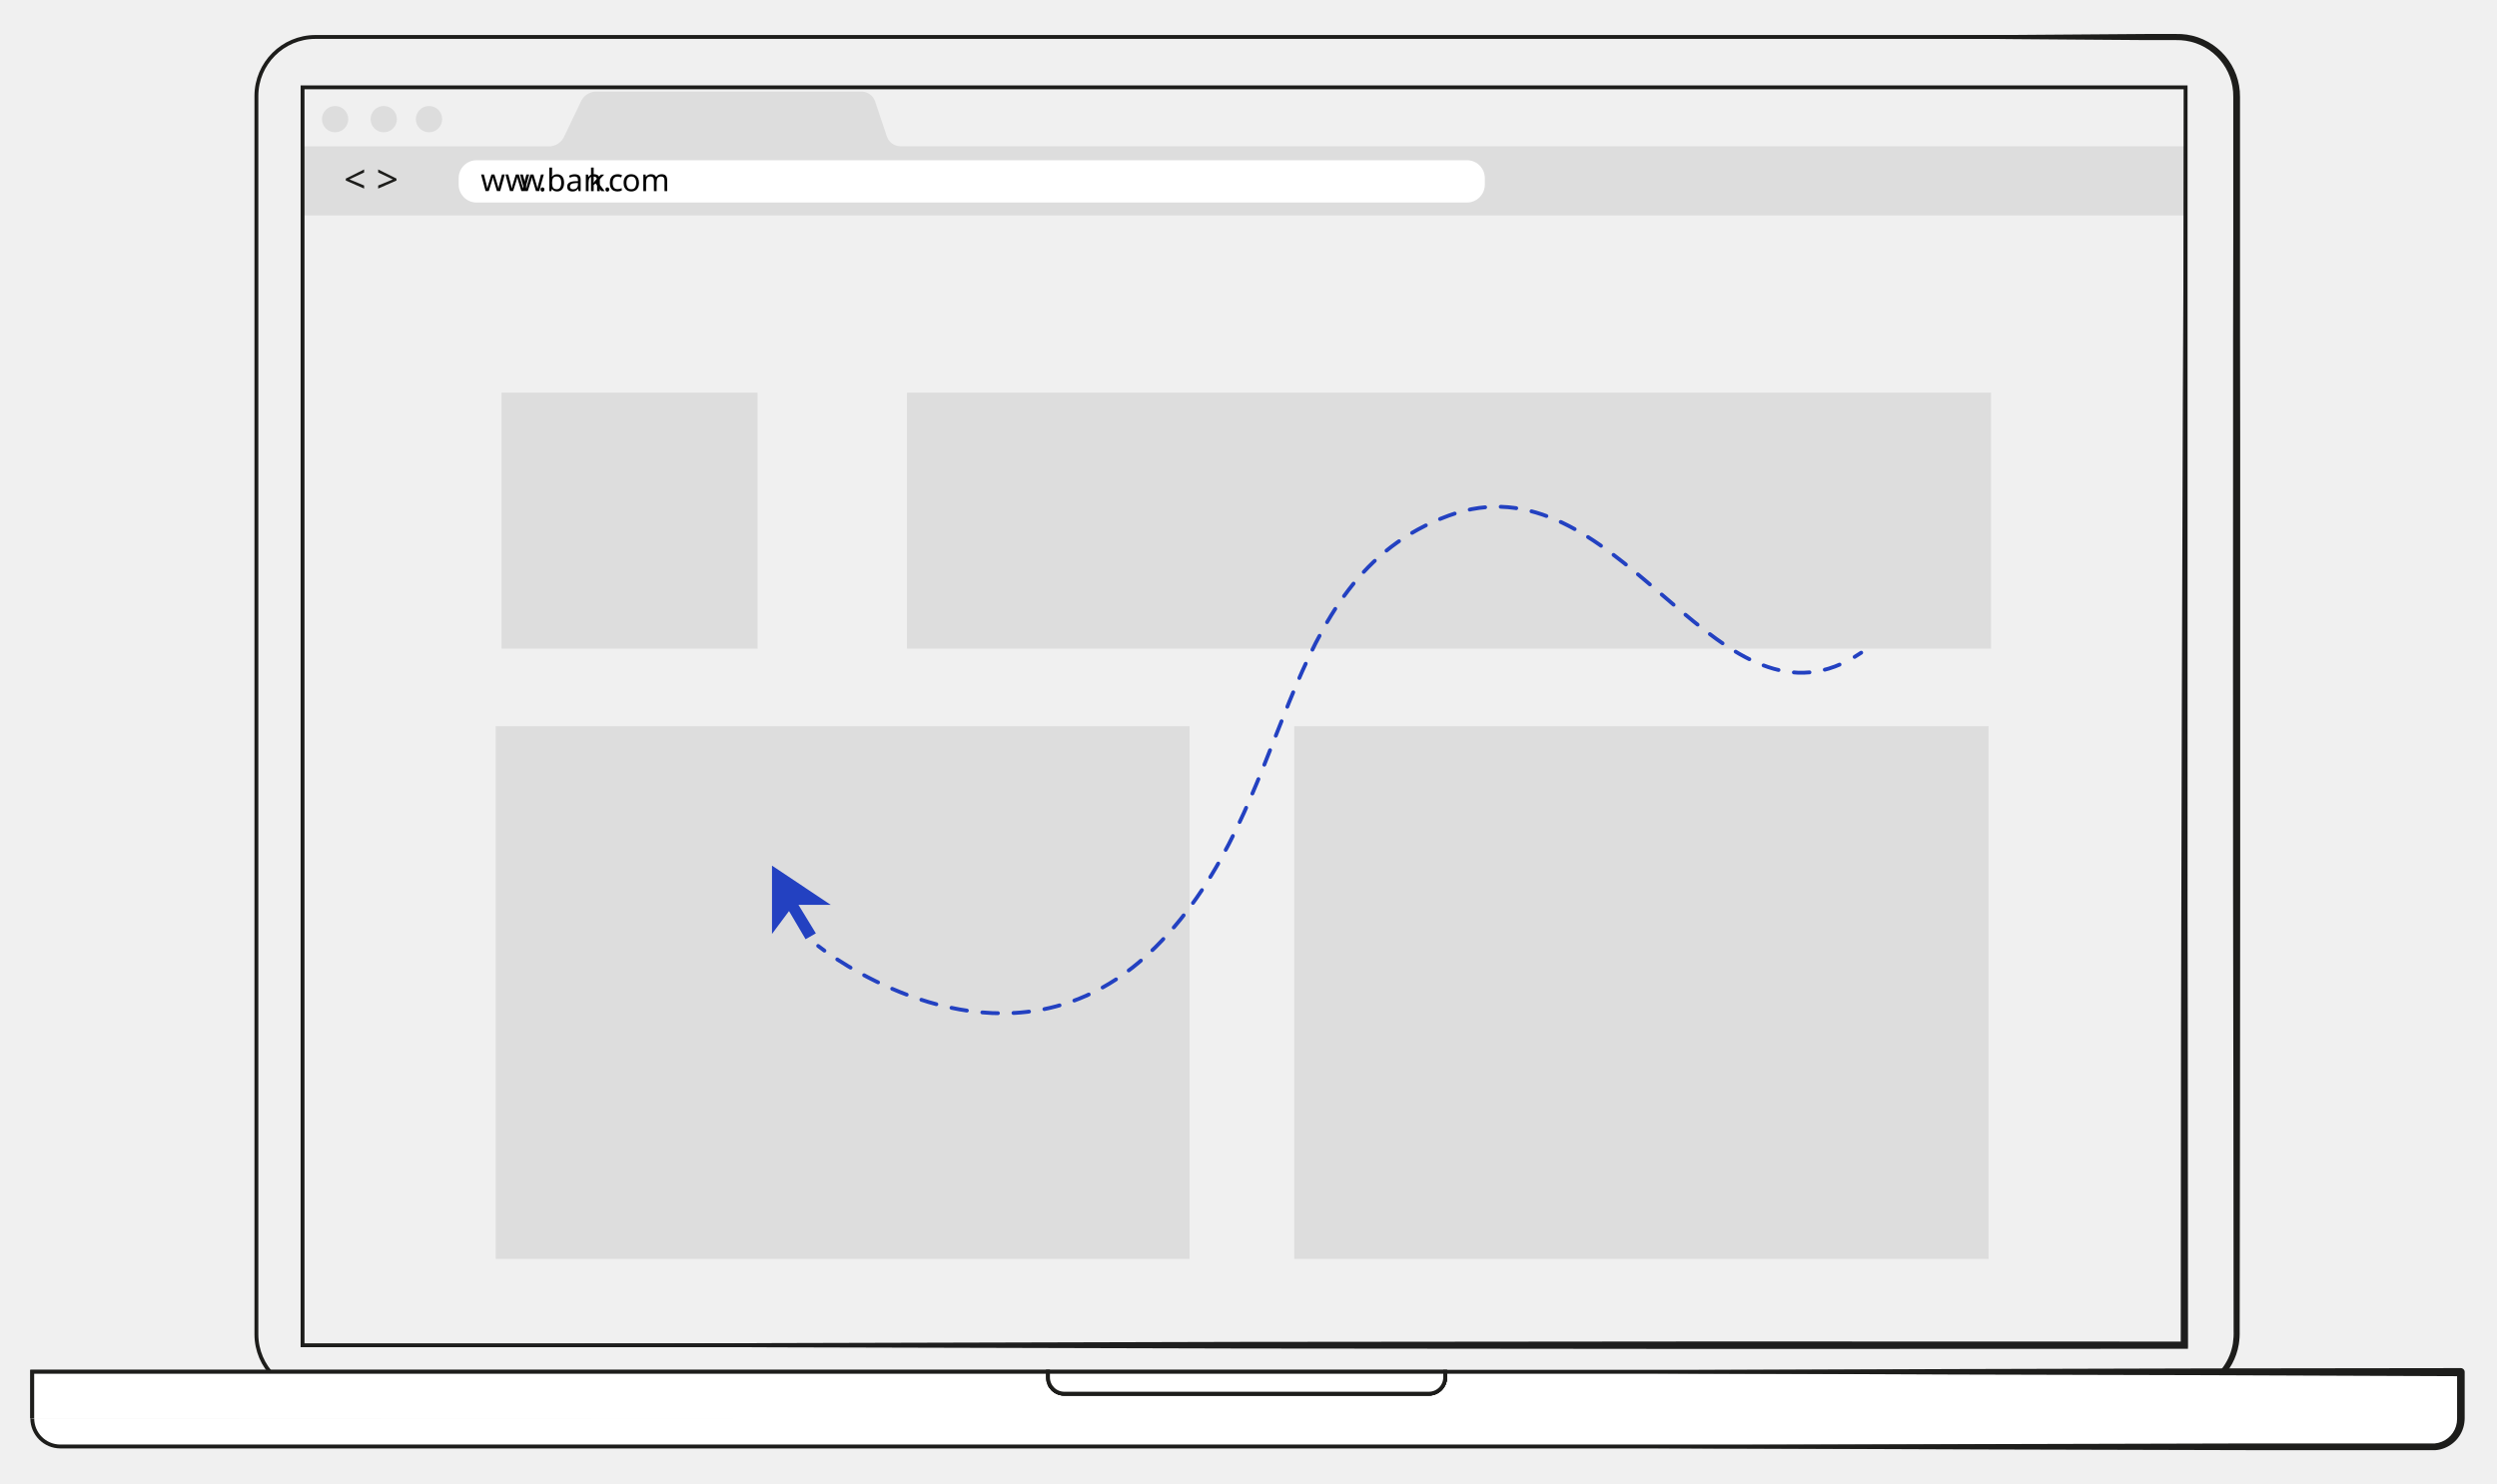
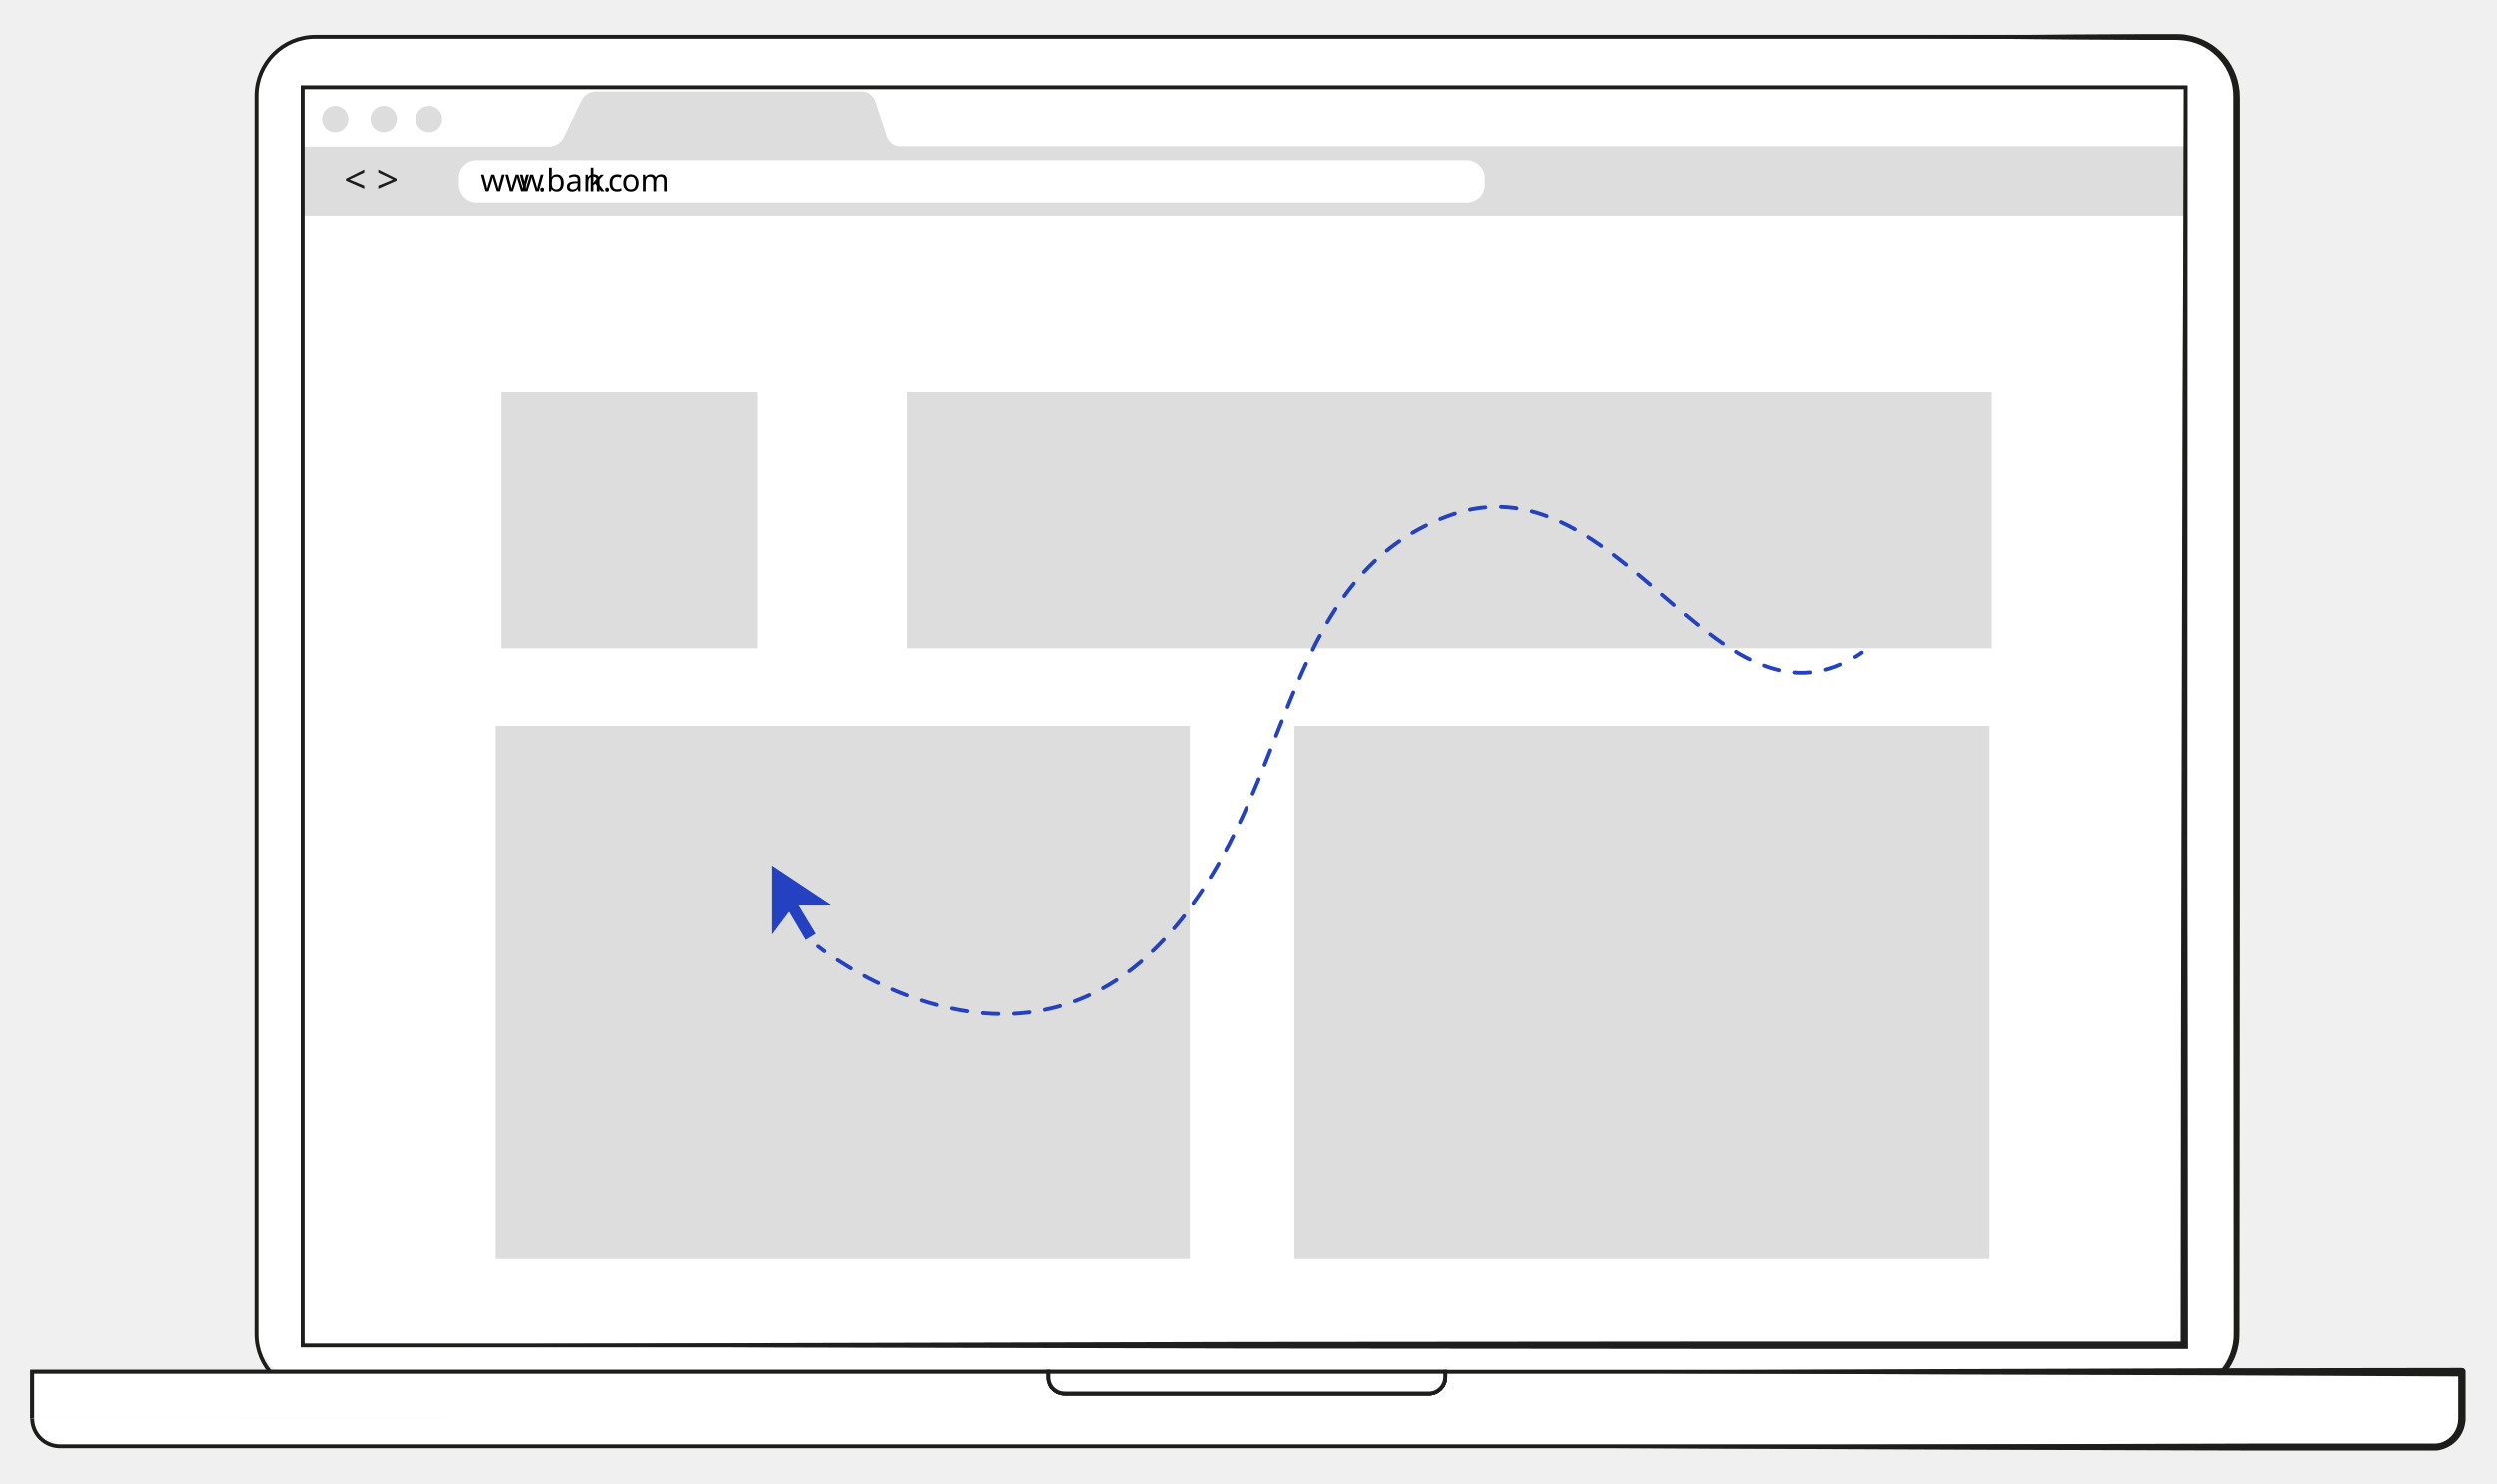
- <svg xmlns="http://www.w3.org/2000/svg" id="Layer_1" data-name="Layer 1" viewBox="0 0 643.73 382.48">
-   <defs>
-     <style>.cls-1{fill:#ddd;}.cls-2,.cls-8{fill:#fff;}.cls-3{font-size:10.03px;white-space:pre;}.cls-3,.cls-7{fill:#1d1d1b;}.cls-3,.cls-4{font-family:Calibre;}.cls-4{font-size:8px;}.cls-10,.cls-11,.cls-5{fill:none;}.cls-5,.cls-8{stroke:#1d1d1b;stroke-miterlimit:10;}.cls-6{fill:#1e1e1e;}.cls-9{fill:#2341c1;}.cls-10,.cls-11{stroke:#2341c1;stroke-linecap:round;stroke-linejoin:round;}.cls-11{stroke-dasharray:4.02 4.02;}</style>
-   </defs>
-   <path class="cls-1" d="M240,37.71h-8a3.74,3.74,0,0,1-3.31-2.38L225.55,26a3.74,3.74,0,0,0-3.31-2.38H153.5a4.36,4.36,0,0,0-3.59,2.26l-4.6,9.6a4.36,4.36,0,0,1-3.59,2.26H78V55.55H563.45V37.71H240Z" />
-   <circle class="cls-1" cx="86.39" cy="30.72" r="3.39" />
-   <circle class="cls-1" cx="98.93" cy="30.72" r="3.39" />
-   <circle class="cls-1" cx="110.6" cy="30.72" r="3.39" />
-   <path class="cls-2" d="M122.86,41.31H378.18a4.61,4.61,0,0,1,4.61,4.61v1.68a4.62,4.62,0,0,1-4.62,4.62H122.86a4.61,4.61,0,0,1-4.61-4.61V45.93a4.61,4.61,0,0,1,4.61-4.61Z" />
-   <text class="cls-3" transform="translate(88.65 49.78)">&lt;   &gt;</text>
-   <text class="cls-4" transform="translate(123.93 49.29)">ww<tspan x="10.06" y="0">w</tspan>
-     <tspan x="14.86" y="0">.ban</tspan>
-     <tspan x="27.75" y="0">k</tspan>
-     <tspan x="31.58" y="0">.</tspan>
-     <tspan x="32.85" y="0">c</tspan>
-     <tspan x="36.4" y="0">om</tspan>
-   </text>
-   <path class="cls-5" d="M561.42,9.53H81.3a15.24,15.24,0,0,0-15.2,15.2V344.06a15.24,15.24,0,0,0,15.2,15.2H561.42a15.24,15.24,0,0,0,15.2-15.2V24.72A15.24,15.24,0,0,0,561.42,9.53Zm2,337.33H78V22.52H563.45V346.86Z" />
-   <polygon class="cls-6" points="77.96 346.84 199.25 346.3 320.54 345.99 441.84 345.88 563.13 345.91 562.2 346.84 562.27 265.76 562.47 184.68 562.74 103.6 563.13 22.52 563.52 103.6 563.79 184.68 563.98 265.76 564.06 346.84 564.06 347.77 563.13 347.77 441.84 347.81 320.54 347.7 199.25 347.39 77.96 346.84" />
-   <path class="cls-7" d="M388.8,353.7l97.53,2.63,47.24,1.38,25.79,0.75,1.65,0h0.79c0.28,0,.55,0,0.8,0a14.47,14.47,0,0,0,3.09-.6,14.55,14.55,0,0,0,9.1-8.41,14.47,14.47,0,0,0,.86-3.11,17.87,17.87,0,0,0,.18-3.29c0-36.59-.09-75.61-0.14-114.63s0-78,0-114.63c0-18.29,0-36,.05-52.74l0-24.43q0-5.92,0-11.63a14.42,14.42,0,0,0-12.27-14.49,16,16,0,0,0-2.48-.16l-2.58,0-5.07,0-18.94-.14c-11.89-.07-22.26-0.16-30.79-0.29L476.8,9.53l26.83-.34c8.54-.13,18.9-0.22,30.79-0.29l18.94-.14,5.07,0,2.58,0a17,17,0,0,1,2.72.16A16.1,16.1,0,0,1,577.48,25q0,5.71,0,11.63,0,11.83,0,24.43c0,16.77,0,34.45.05,52.74,0,36.59,0,75.61,0,114.63s-0.1,78-.14,114.63a19.47,19.47,0,0,1-.22,3.54,15.94,15.94,0,0,1-14.52,13.32c-0.3,0-.59,0-0.86,0H561l-1.65-.06L533.52,359l-47.23-1.66Z" />
-   <path class="cls-8" d="M634.41,365.74h0a7.25,7.25,0,0,1-7.22,7.22H15.54a7.25,7.25,0,0,1-7.22-7.22h0" />
-   <path class="cls-8" d="M634.41,366.29V353.7H372.56v1.44a4.21,4.21,0,0,1-4.2,4.2h-94a4.21,4.21,0,0,1-4.2-4.2V353.7H8.31v12" />
-   <path class="cls-8" d="M274.37,359.34h94a4.21,4.21,0,0,0,4.2-4.2V353.7H270.17v1.44A4.21,4.21,0,0,0,274.37,359.34Z" />
-   <path class="cls-8" d="M372.56,353.7v1.44a4.21,4.21,0,0,1-4.2,4.2h-94a4.21,4.21,0,0,1-4.2-4.2V353.7H8.31v12" />
-   <path class="cls-7" d="M372.56,353.7l65.46-.43,65.46-.27,65.46-.17,65.46-.08a1,1,0,0,1,1,1h0l0,8.69v3.26a9.12,9.12,0,0,1-.09,1.18,8.21,8.21,0,0,1-6.26,6.85,7.84,7.84,0,0,1-1.21.18l-0.61,0H615.82l-34.75,0-69.5-.18-69.5-.27-69.5-.42,69.5-.42,69.5-.27,69.5-.18,34.75,0h11.4l0.47,0a6,6,0,0,0,.93-0.15,6.31,6.31,0,0,0,4.75-5.23,7.41,7.41,0,0,0,.07-1v-3.26l0-8.69,1,1L569,354.58l-65.46-.17L438,354.13Z" />
-   <path class="cls-8" d="M274.37,359.34h94a4.21,4.21,0,0,0,4.2-4.2V353.7H270.17v1.44A4.21,4.21,0,0,0,274.37,359.34Z" />
-   <rect class="cls-1" x="127.8" y="187.24" width="178.86" height="137.35" />
-   <rect class="cls-1" x="333.66" y="187.24" width="179" height="137.35" />
-   <rect class="cls-1" x="129.3" y="101.24" width="66" height="66" />
-   <rect class="cls-1" x="233.82" y="101.24" width="279.47" height="66" />
-   <polygon class="cls-9" points="199.02 223.19 199.02 240.81 203.41 234.91 207.68 242.17 210.33 240.65 205.85 233.31 214.18 233.31 199.02 223.19" />
-   <path class="cls-10" d="M210.93,243.91s0.56,0.45,1.6,1.2" />
-   <path class="cls-11" d="M215.85,247.38c13.25,8.6,50.83,28,82.08-3.21,36.62-36.62,29.91-94.54,75.59-111.24,43-15.73,67.24,56,102.84,37.44" />
-   <path class="cls-10" d="M478.13,169.37q0.84-.5,1.69-1.08" />
+ <svg xmlns="http://www.w3.org/2000/svg" version="1.1" id="Layer_1" x="0px" y="0px" viewBox="0 0 643.7 382.5" style="enable-background:new 0 0 643.7 382.5;" xml:space="preserve">
+   <style type="text/css">
+ 	.st0{fill:#FFFFFF;}
+ 	.st1{fill:#DDDDDD;}
+ 	.st2{fill:#1D1D1B;}
+ 	.st3{font-family:'Calibre-Regular';}
+ 	.st4{font-size:10.03px;}
+ 	.st5{font-size:8px;}
+ 	.st6{fill:none;stroke:#1D1D1B;stroke-miterlimit:10;}
+ 	.st7{fill:#1E1E1E;}
+ 	.st8{fill:#FFFFFF;stroke:#1D1D1B;stroke-miterlimit:10;}
+ 	.st9{fill:#2341C1;}
+ 	.st10{fill:none;stroke:#2341C1;stroke-linecap:round;stroke-linejoin:round;}
+ 	.st11{fill:none;stroke:#2341C1;stroke-linecap:round;stroke-linejoin:round;stroke-dasharray:4.02,4.02;}
+ </style>
+   <path class="st0" d="M562.7,356.5H80c-7.7,0-13.9-6.2-13.9-13.8V23.3c0-7.6,6.2-13.8,13.9-13.8h482.8c7.7,0,13.9,6.2,13.9,13.8  v319.3C576.6,350.3,570.4,356.5,562.7,356.5z" />
+   <path class="st1" d="M240,37.7h-8c-1.5-0.1-2.8-1-3.3-2.4l-3.1-9.3c-0.5-1.4-1.8-2.3-3.3-2.4h-68.7c-1.5,0.1-2.9,0.9-3.6,2.3  l-4.6,9.6c-0.7,1.3-2.1,2.2-3.6,2.3H78v17.8h485.5V37.7H240z" />
+   <circle class="st1" cx="86.4" cy="30.7" r="3.4" />
+   <circle class="st1" cx="98.9" cy="30.7" r="3.4" />
+   <circle class="st1" cx="110.6" cy="30.7" r="3.4" />
+   <path class="st0" d="M122.9,41.3h255.3c2.5,0,4.6,2.1,4.6,4.6v1.7c0,2.6-2.1,4.6-4.6,4.6H122.9c-2.5,0-4.6-2.1-4.6-4.6l0,0v-1.7  C118.2,43.4,120.3,41.3,122.9,41.3L122.9,41.3L122.9,41.3z" />
+   <text transform="matrix(1 0 0 1 88.65 49.78)" class="st2 st3 st4">&lt; &gt;</text>
+   <text transform="matrix(1 0 0 1 123.93 49.29)" class="st3 st5">ww</text>
+   <text transform="matrix(1 0 0 1 133.99 49.29)" class="st3 st5">w</text>
+   <text transform="matrix(1 0 0 1 138.79 49.29)" class="st3 st5">.ban</text>
+   <text transform="matrix(1 0 0 1 151.68 49.29)" class="st3 st5">k</text>
+   <text transform="matrix(1 0 0 1 155.51 49.29)" class="st3 st5">.</text>
+   <text transform="matrix(1 0 0 1 156.78 49.29)" class="st3 st5">c</text>
+   <text transform="matrix(1 0 0 1 160.33 49.29)" class="st3 st5">om</text>
+   <path class="st6" d="M561.4,9.5H81.3c-8.4,0-15.2,6.8-15.2,15.2v319.3c0,8.4,6.8,15.2,15.2,15.2h480.1c8.4,0,15.2-6.8,15.2-15.2  V24.7C576.6,16.3,569.8,9.6,561.4,9.5z M563.4,346.9H78V22.5h485.5L563.4,346.9L563.4,346.9z" />
+   <polygon class="st7" points="78,346.8 199.2,346.3 320.5,346 441.8,345.9 563.1,345.9 562.2,346.8 562.3,265.8 562.5,184.7   562.7,103.6 563.1,22.5 563.5,103.6 563.8,184.7 564,265.8 564.1,346.8 564.1,347.8 563.1,347.8 441.8,347.8 320.5,347.7   199.2,347.4 " />
+   <path class="st2" d="M388.8,353.7l97.5,2.6l47.2,1.4l25.8,0.8h1.7h0.8c0.3,0,0.5,0,0.8,0c1-0.1,2.1-0.3,3.1-0.6  c4.1-1.3,7.5-4.4,9.1-8.4c0.4-1,0.7-2,0.9-3.1c0.2-1.1,0.2-2.2,0.2-3.3c0-36.6-0.1-75.6-0.1-114.6s0-78,0-114.6c0-18.3,0-36,0-52.7  V36.6c0-3.9,0-7.8,0-11.6c0.1-7.2-5.1-13.4-12.3-14.5c-0.8-0.1-1.7-0.2-2.5-0.2h-2.6h-5.1l-18.9-0.1c-11.9-0.1-22.3-0.2-30.8-0.3  l-26.8-0.4l26.8-0.3c8.5-0.1,18.9-0.2,30.8-0.3l18.9-0.1h5.1h2.6c0.9,0,1.8,0,2.7,0.2c8,1.2,13.8,8,13.8,16.1c0,3.8,0,7.7,0,11.6  c0,7.9,0,16,0,24.4c0,16.8,0,34.5,0,52.7c0,36.6,0,75.6,0,114.6s-0.1,78-0.1,114.6c0,1.2,0,2.4-0.2,3.5c-1.2,7.3-7.2,12.8-14.5,13.3  c-0.3,0-0.6,0-0.9,0H561l-1.7-0.1l-25.8-0.9l-47.2-1.7L388.8,353.7z" />
+   <path class="st8" d="M634.4,365.7L634.4,365.7c0,4-3.2,7.2-7.2,7.2H15.5c-4,0-7.2-3.2-7.2-7.2l0,0" />
+   <path class="st8" d="M634.4,366.3v-12.6H372.6v1.4c0,2.3-1.9,4.2-4.2,4.2h-94c-2.3,0-4.2-1.9-4.2-4.2v-1.4H8.3v12" />
+   <path class="st8" d="M274.4,359.3h94c2.3,0,4.2-1.9,4.2-4.2v-1.4H270.2v1.4C270.2,357.5,272.1,359.3,274.4,359.3z" />
+   <path class="st8" d="M372.6,353.7v1.4c0,2.3-1.9,4.2-4.2,4.2h-94c-2.3,0-4.2-1.9-4.2-4.2v-1.4H8.3v12" />
+   <path class="st2" d="M372.6,353.7l65.5-0.4l65.5-0.3l65.5-0.2l65.5-0.1c0.6,0,1,0.4,1,1l0,0v8.7v3.3c0,0.4,0,0.8-0.1,1.2  c-0.5,3.4-3,6.1-6.3,6.9c-0.4,0.1-0.8,0.2-1.2,0.2h-0.6h-11.4h-34.8l-69.5-0.2l-69.5-0.3l-69.5-0.4l69.5-0.4l69.5-0.3l69.5-0.2h34.8  h11.4h0.5c0.3,0,0.6-0.1,0.9-0.1c2.5-0.6,4.4-2.7,4.8-5.2c0-0.3,0.1-0.7,0.1-1v-3.3v-8.7l1,1l-65.4-0.3l-65.5-0.2l-65.5-0.3  L372.6,353.7z" />
+   <path class="st8" d="M274.4,359.3h94c2.3,0,4.2-1.9,4.2-4.2v-1.4H270.2v1.4C270.2,357.5,272.1,359.3,274.4,359.3z" />
+   <rect x="127.8" y="187.2" class="st1" width="178.9" height="137.4" />
+   <rect x="333.7" y="187.2" class="st1" width="179" height="137.4" />
+   <rect x="129.3" y="101.2" class="st1" width="66" height="66" />
+   <rect x="233.8" y="101.2" class="st1" width="279.5" height="66" />
+   <polygon class="st9" points="199,223.2 199,240.8 203.4,234.9 207.7,242.2 210.3,240.6 205.9,233.3 214.2,233.3 " />
+   <path class="st10" d="M210.9,243.9c0,0,0.6,0.4,1.6,1.2" />
+   <path class="st11" d="M215.9,247.4c13.2,8.6,50.8,28,82.1-3.2c36.6-36.6,29.9-94.5,75.6-111.2c43-15.7,67.2,56,102.8,37.4" />
+   <path class="st10" d="M478.1,169.4c0.6-0.3,1.1-0.7,1.7-1.1" />
</svg>
